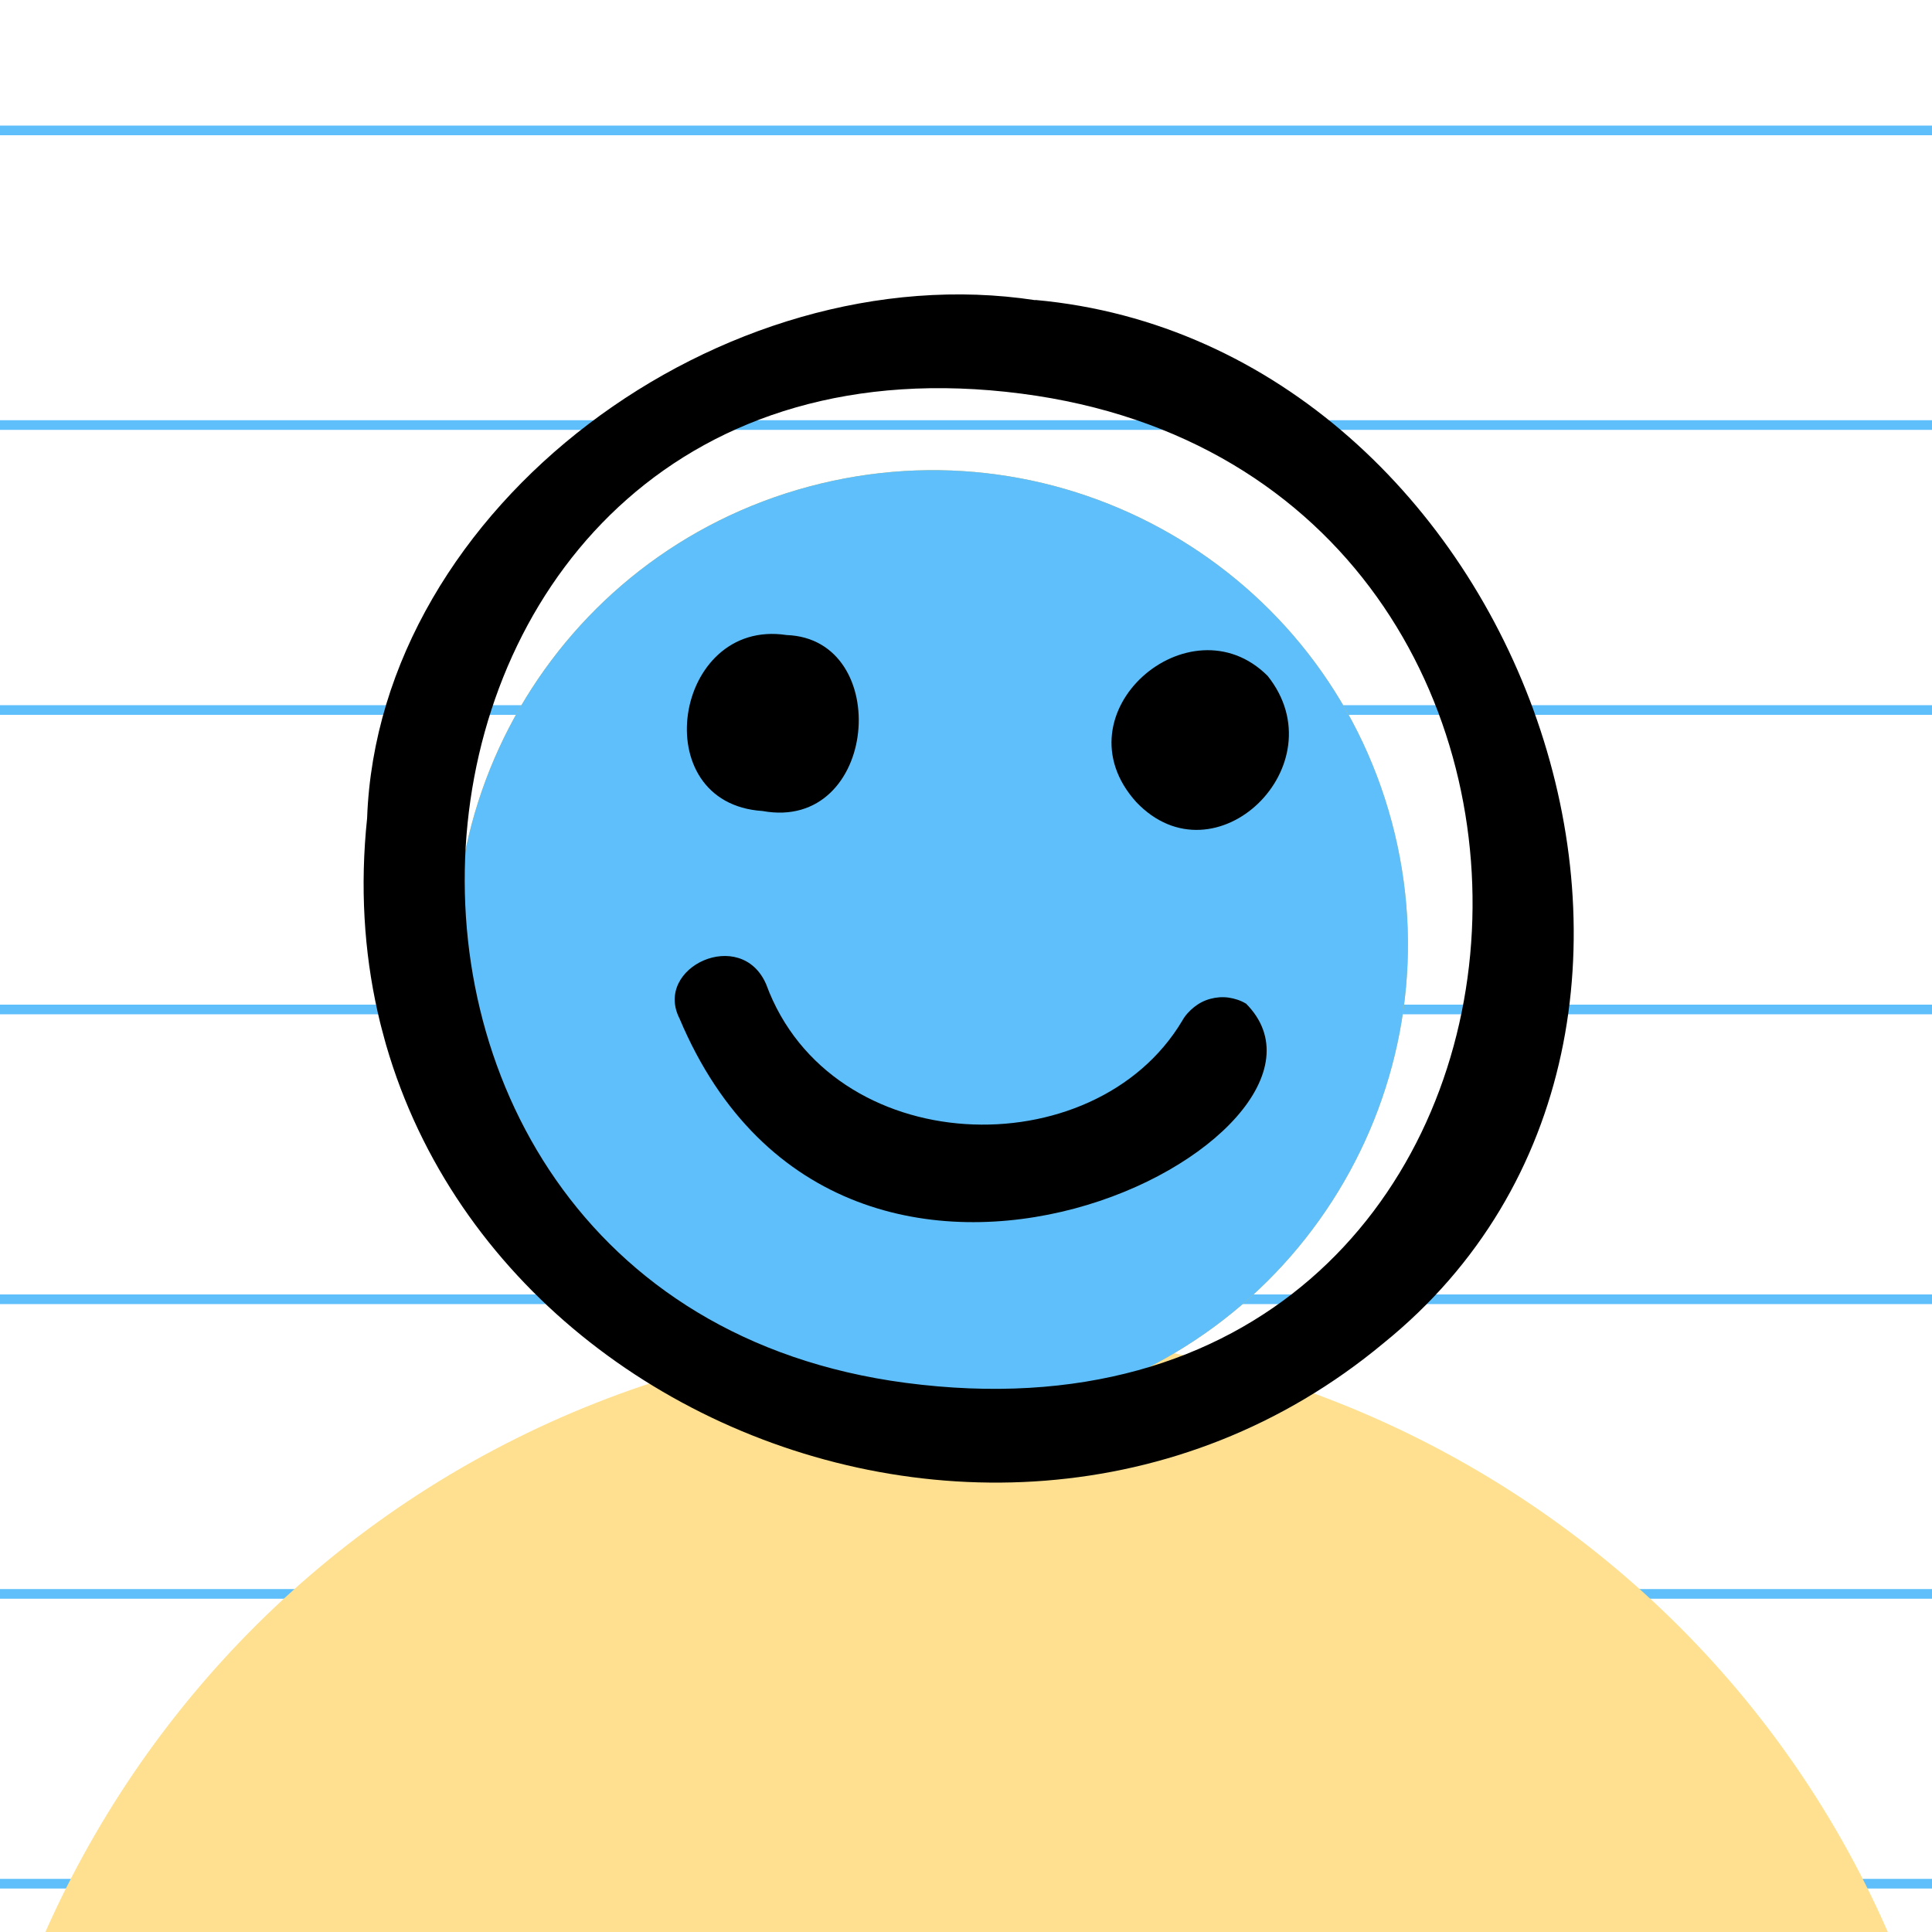
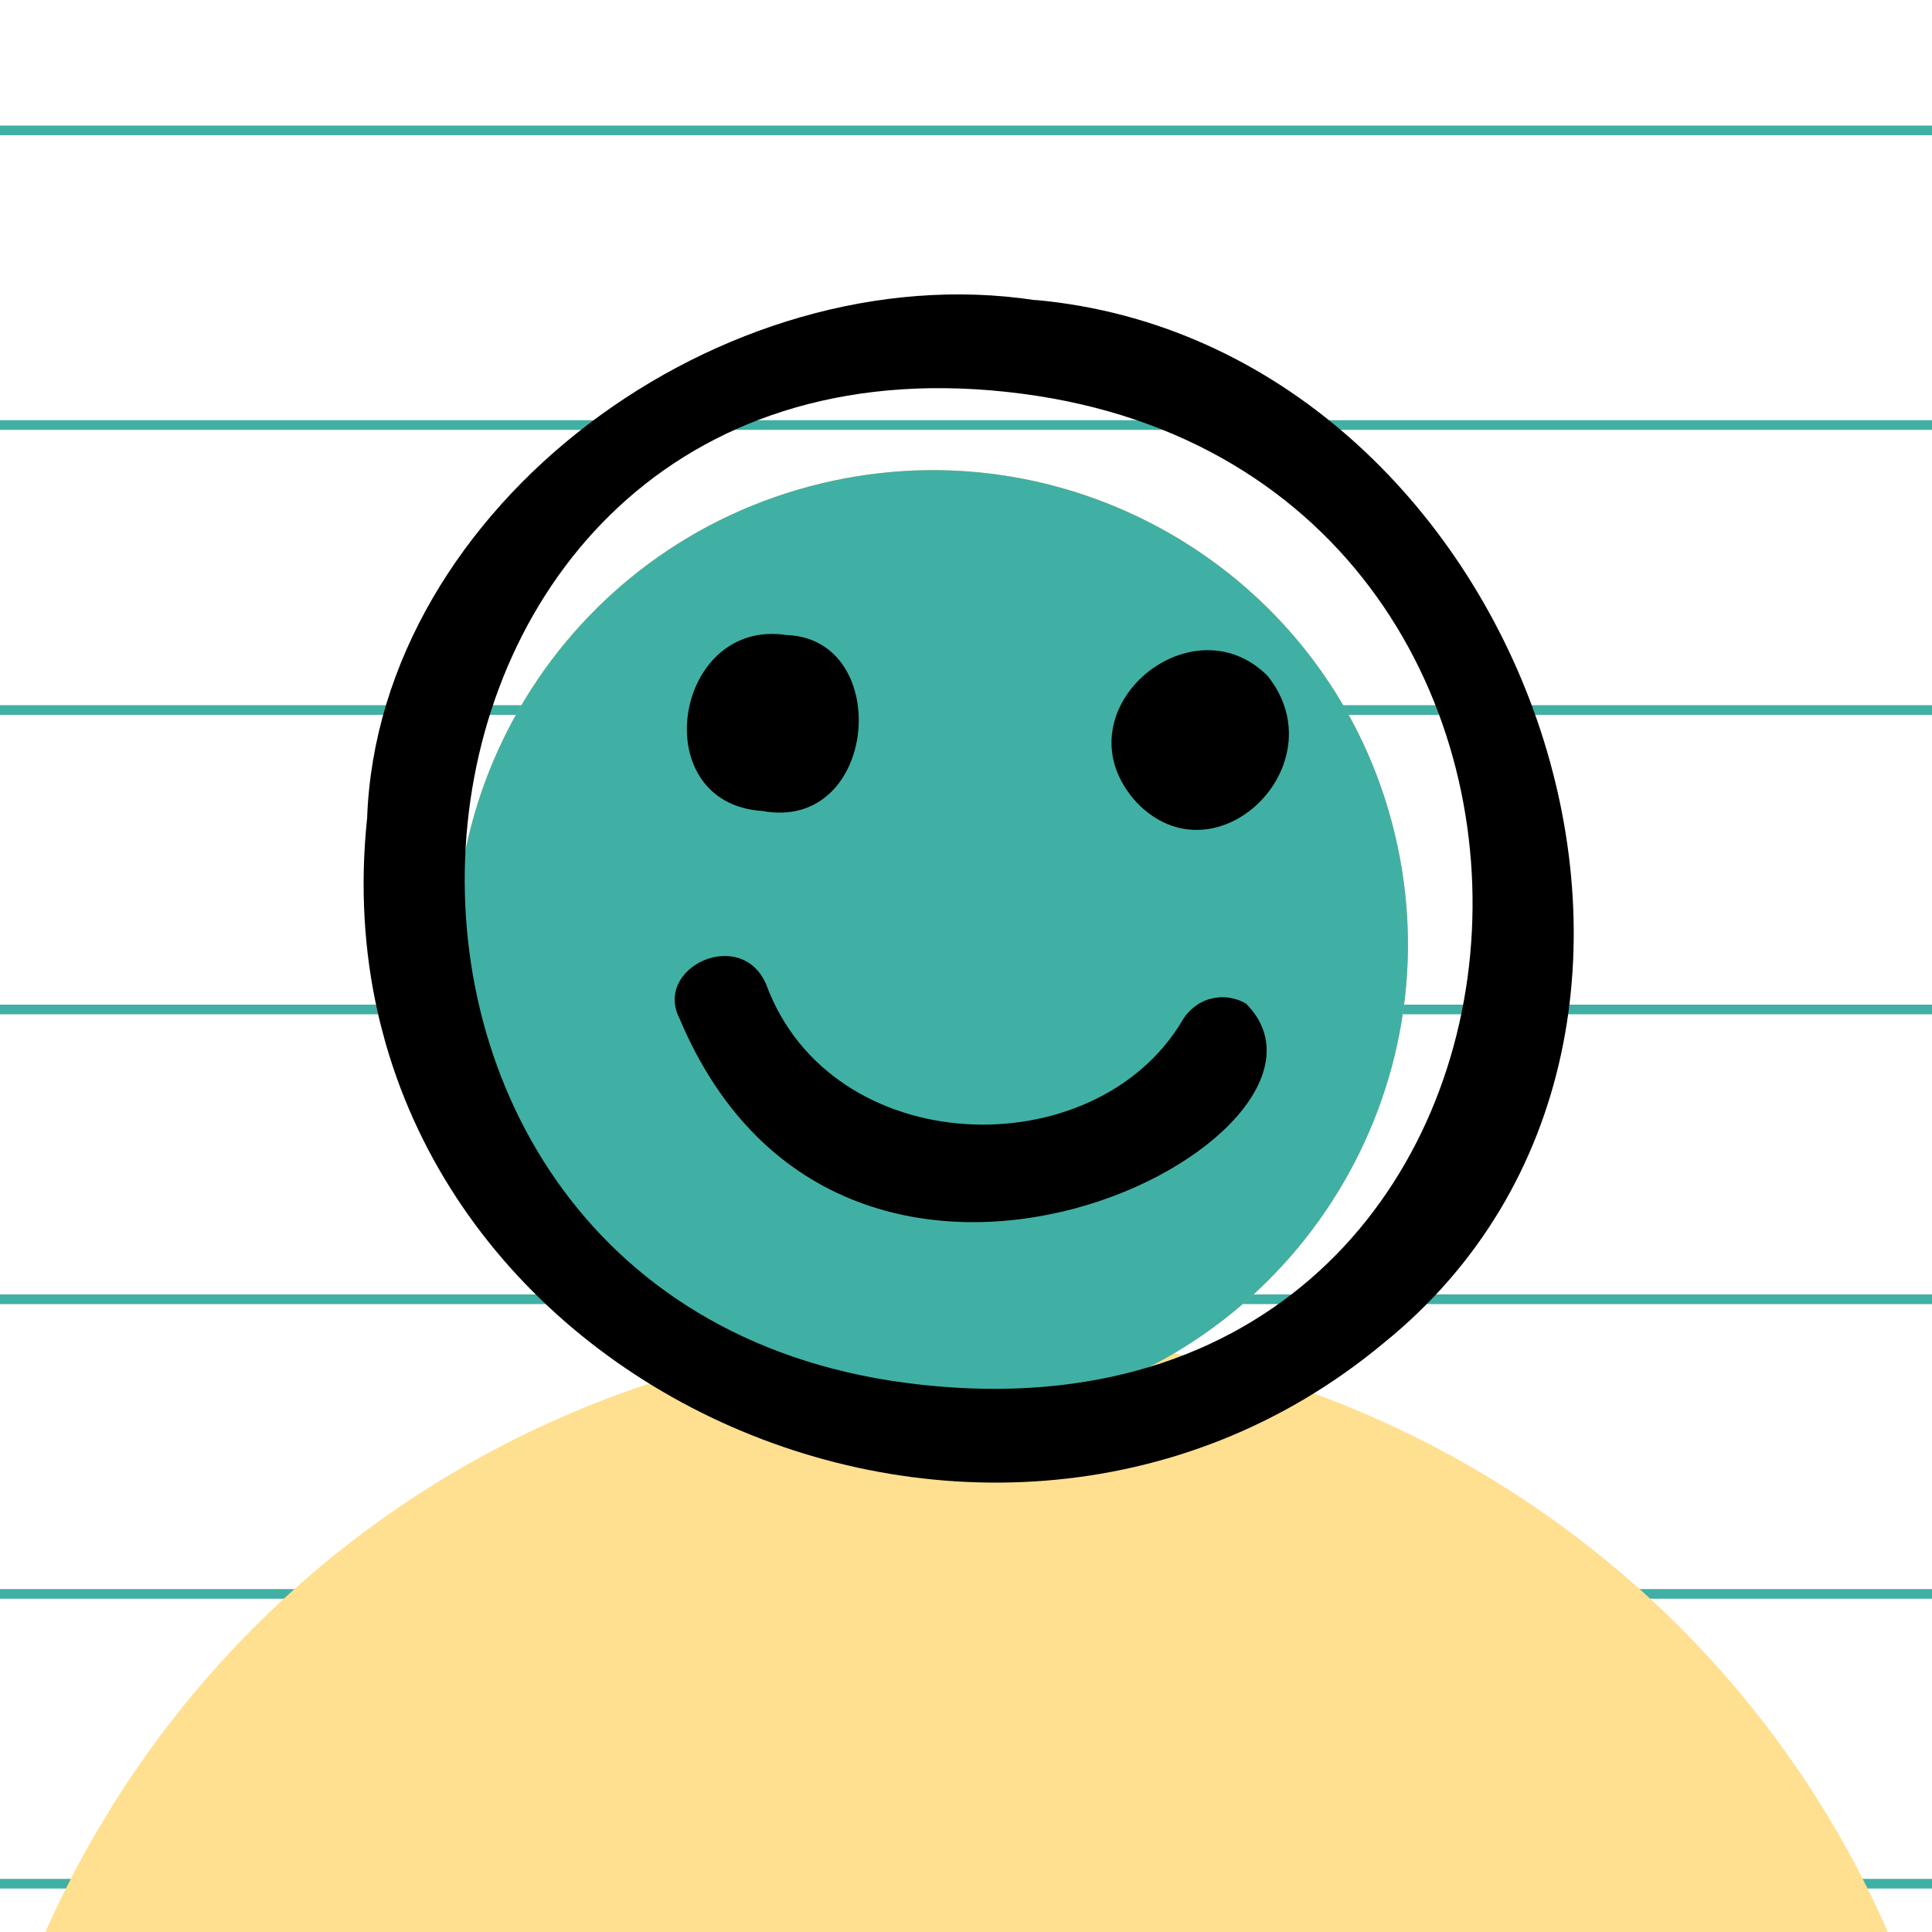
<svg xmlns="http://www.w3.org/2000/svg" width="400" height="400" viewBox="0 0 400 400" fill="none">
  <g clip-path="url(#clip0_567_2)">
    <rect width="400" height="400" fill="white" />
-     <path d="M-165 390H2713" stroke="#5FBFFA" stroke-width="2" />
-     <path d="M-165 209H2713" stroke="#5FBFFA" stroke-width="2" />
-     <path d="M-165 147H2713" stroke="#5FBFFA" stroke-width="2" />
-     <path d="M-165 330H2713" stroke="#5FBFFA" stroke-width="2" />
-     <path d="M-165 88H2713" stroke="#5FBFFA" stroke-width="2" />
-     <path d="M-165 269H2713" stroke="#5FBFFA" stroke-width="2" />
-     <path d="M-165 27H2713" stroke="#5FBFFA" stroke-width="2" />
+     <path d="M-165 390H2713" stroke="#40B0A4" stroke-width="2" />
+     <path d="M-165 209H2713" stroke="#40B0A4" stroke-width="2" />
+     <path d="M-165 147H2713" stroke="#40B0A4" stroke-width="2" />
+     <path d="M-165 330H2713" stroke="#40B0A4" stroke-width="2" />
+     <path d="M-165 88H2713" stroke="#40B0A4" stroke-width="2" />
+     <path d="M-165 269H2713" stroke="#40B0A4" stroke-width="2" />
+     <path d="M-165 27H2713" stroke="#40B0A4" stroke-width="2" />
    <path d="M253.735 684.122C364.873 654.343 430.903 540.39 401.217 429.601C371.531 318.812 257.371 253.141 146.233 282.92C35.095 312.7 -30.935 426.653 -1.249 537.442C28.437 648.23 142.597 713.902 253.735 684.122Z" fill="#FEE090" />
    <g clip-path="url(#clip1_567_2)">
      <path d="M218.362 290.551C270.944 276.462 302.184 222.548 288.139 170.132C274.094 117.715 220.083 86.645 167.501 100.734C114.919 114.823 83.679 168.737 97.724 221.153C111.769 273.57 165.781 304.64 218.362 290.551Z" fill="#E7BB43" />
-       <path d="M218.362 290.551C270.944 276.462 302.184 222.548 288.139 170.132C274.094 117.715 220.083 86.645 167.501 100.734C114.919 114.823 83.679 168.737 97.724 221.153C111.769 273.57 165.781 304.64 218.362 290.551Z" fill="#5FBFFA" />
+       <path d="M218.362 290.551C270.944 276.462 302.184 222.548 288.139 170.132C274.094 117.715 220.083 86.645 167.501 100.734C114.919 114.823 83.679 168.737 97.724 221.153C111.769 273.57 165.781 304.64 218.362 290.551Z" fill="#40B0A4" />
      <path d="M162.847 131.478C139.487 127.921 133.463 166.336 157.86 167.908C181.824 172.299 185.036 132.267 162.847 131.478Z" fill="black" />
      <path d="M257.93 207.771C256.85 207.112 255.607 206.734 254.367 206.544C253.082 206.367 251.825 206.467 250.582 206.8C249.339 207.133 248.212 207.719 247.233 208.503C246.253 209.287 245.366 210.236 244.76 211.347C226.507 241.941 172.018 240.275 158.627 203.791C153.464 191.801 135.267 200.234 140.687 210.874C175.112 292.655 285.316 235.052 257.918 207.727L257.93 207.771Z" fill="black" />
      <path d="M214.344 62.148C149.816 52.312 78.342 104.612 76.007 169.401C64.078 282.714 202.37 348.045 286.431 278.098C366.784 213.128 314.942 71.139 214.332 62.104L214.344 62.148ZM187.491 286.304C53.744 268.648 71.415 63.313 211.49 81.502C346.527 99.002 332.183 305.39 187.491 286.304Z" fill="black" />
      <path d="M235.238 166.049C251.54 183.211 277.196 158.41 262.445 139.932C246.339 123.855 218.649 147.636 235.238 166.049Z" fill="black" />
    </g>
  </g>
  <defs>
    <clipPath id="clip0_567_2">
      <rect width="400" height="400" fill="white" />
    </clipPath>
    <clipPath id="clip1_567_2">
      <rect width="248" height="248" fill="white" transform="translate(48 97.1871) rotate(-15)" />
    </clipPath>
  </defs>
</svg>
